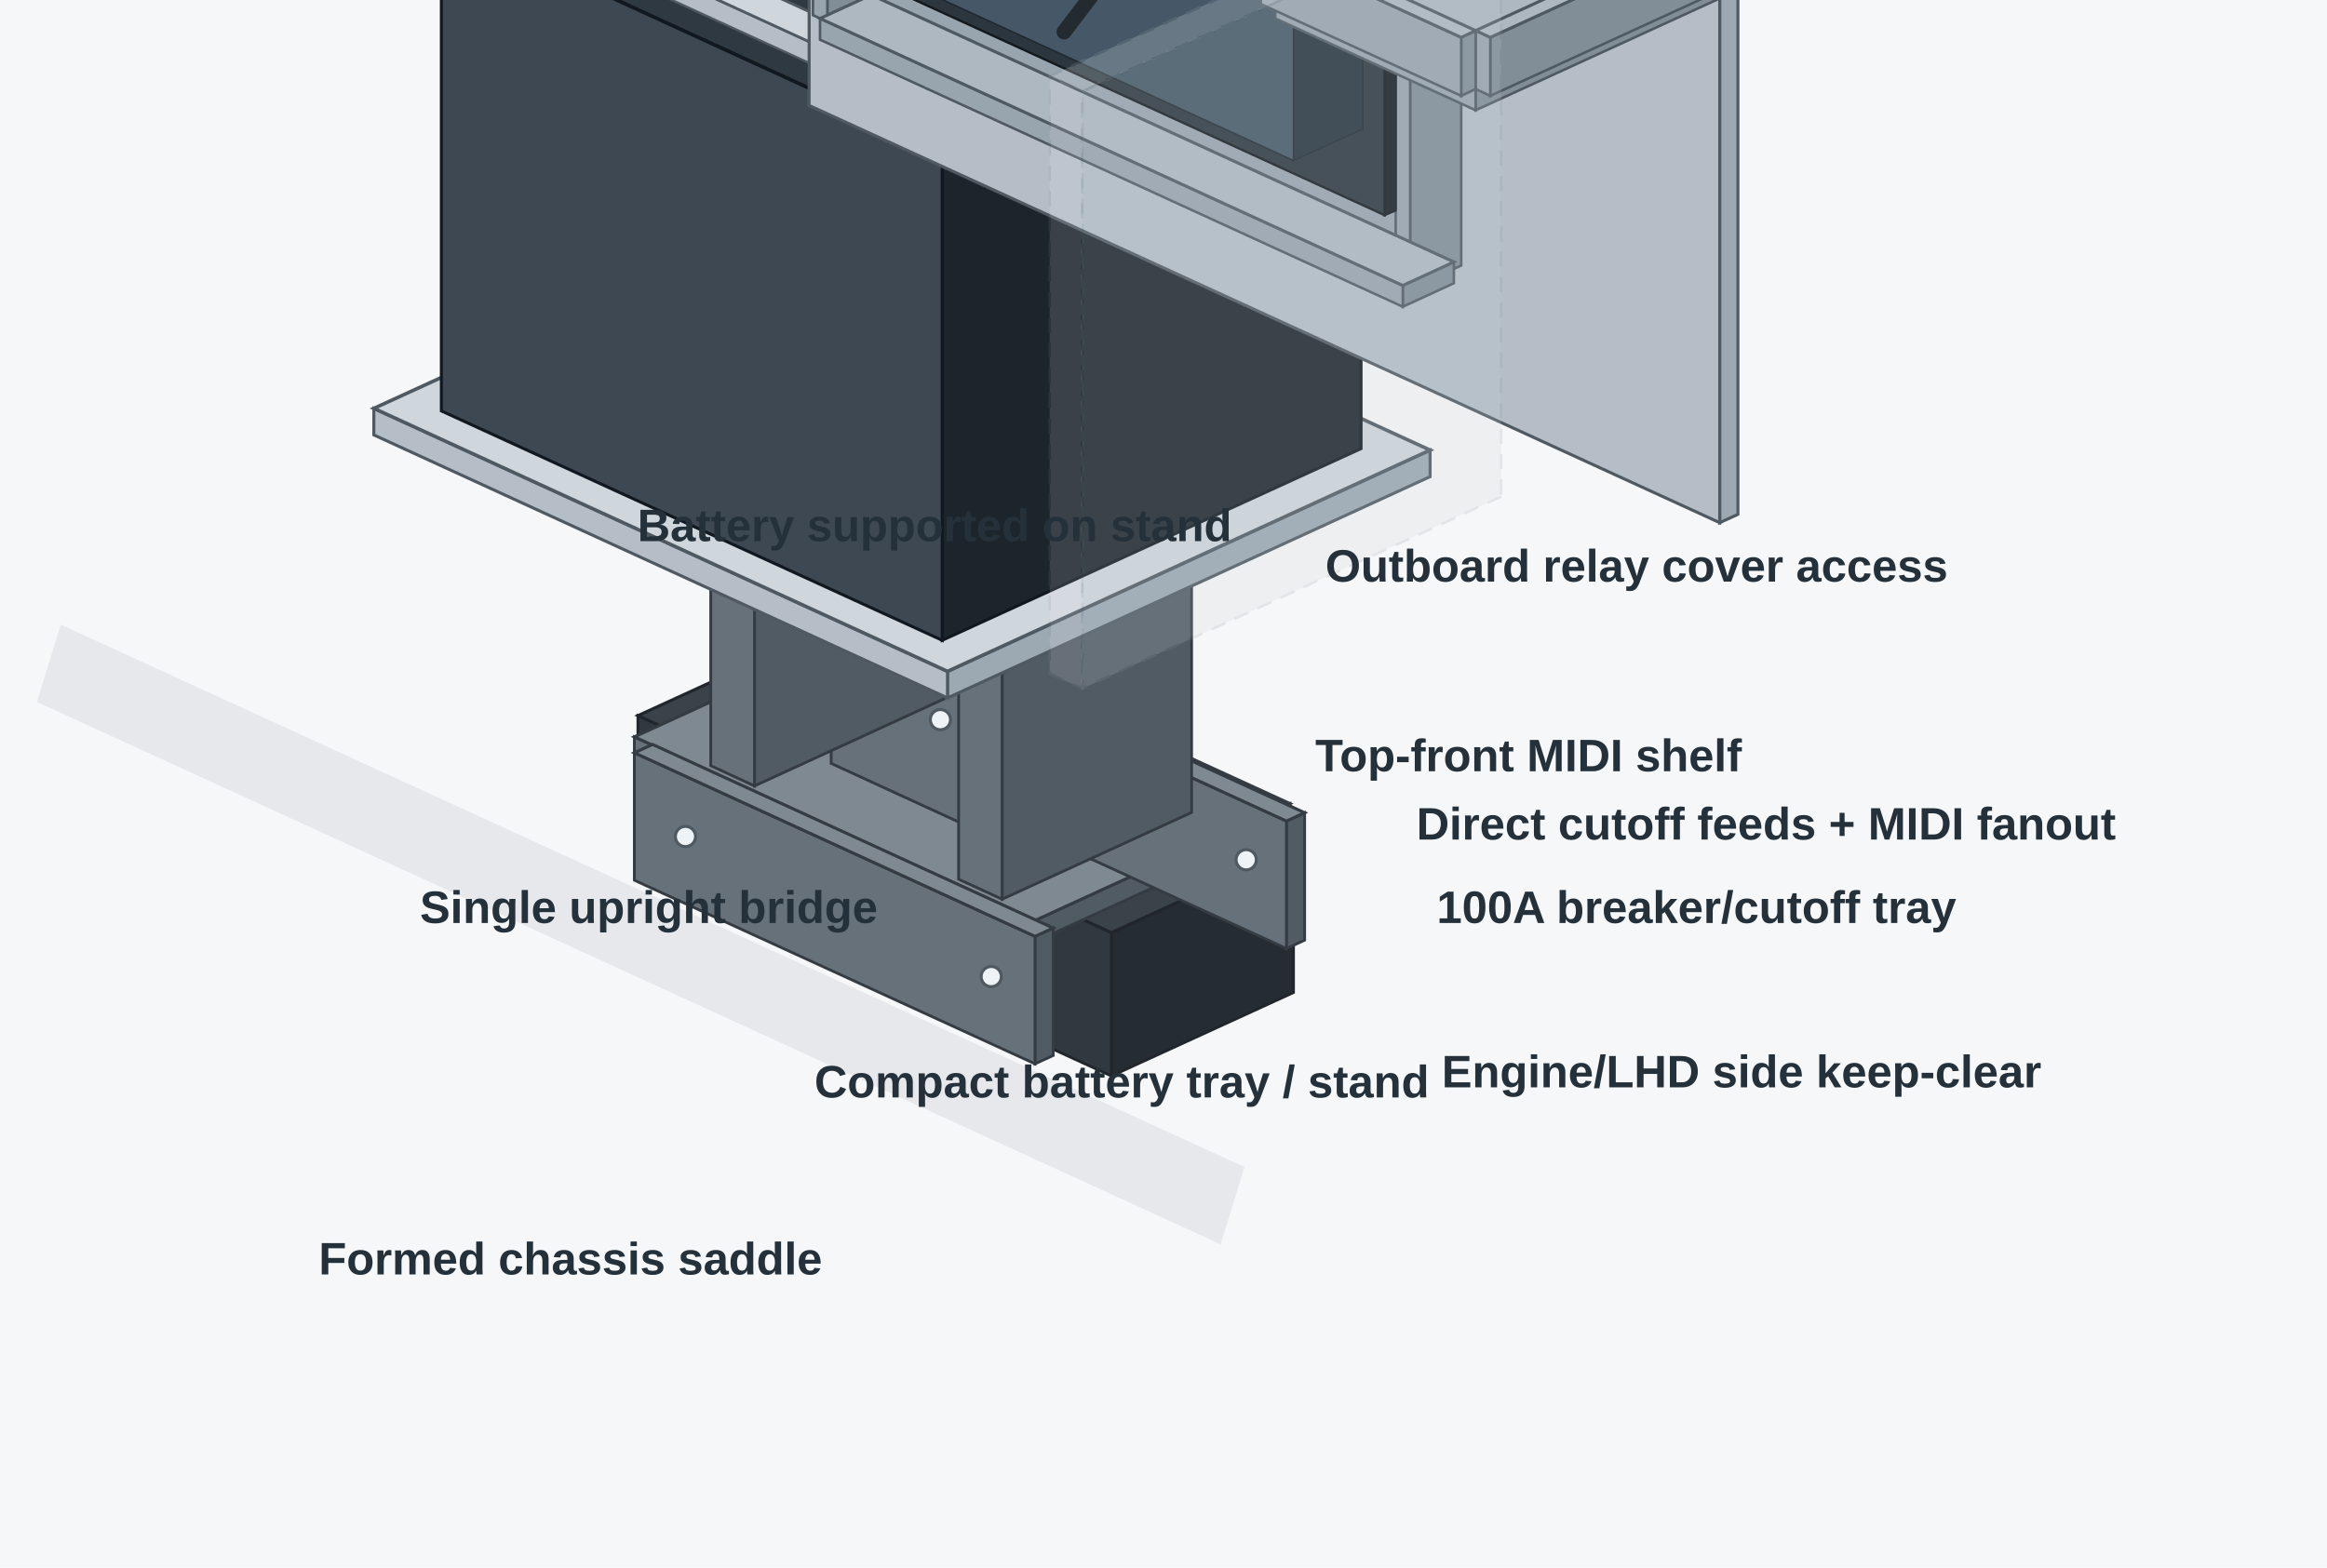
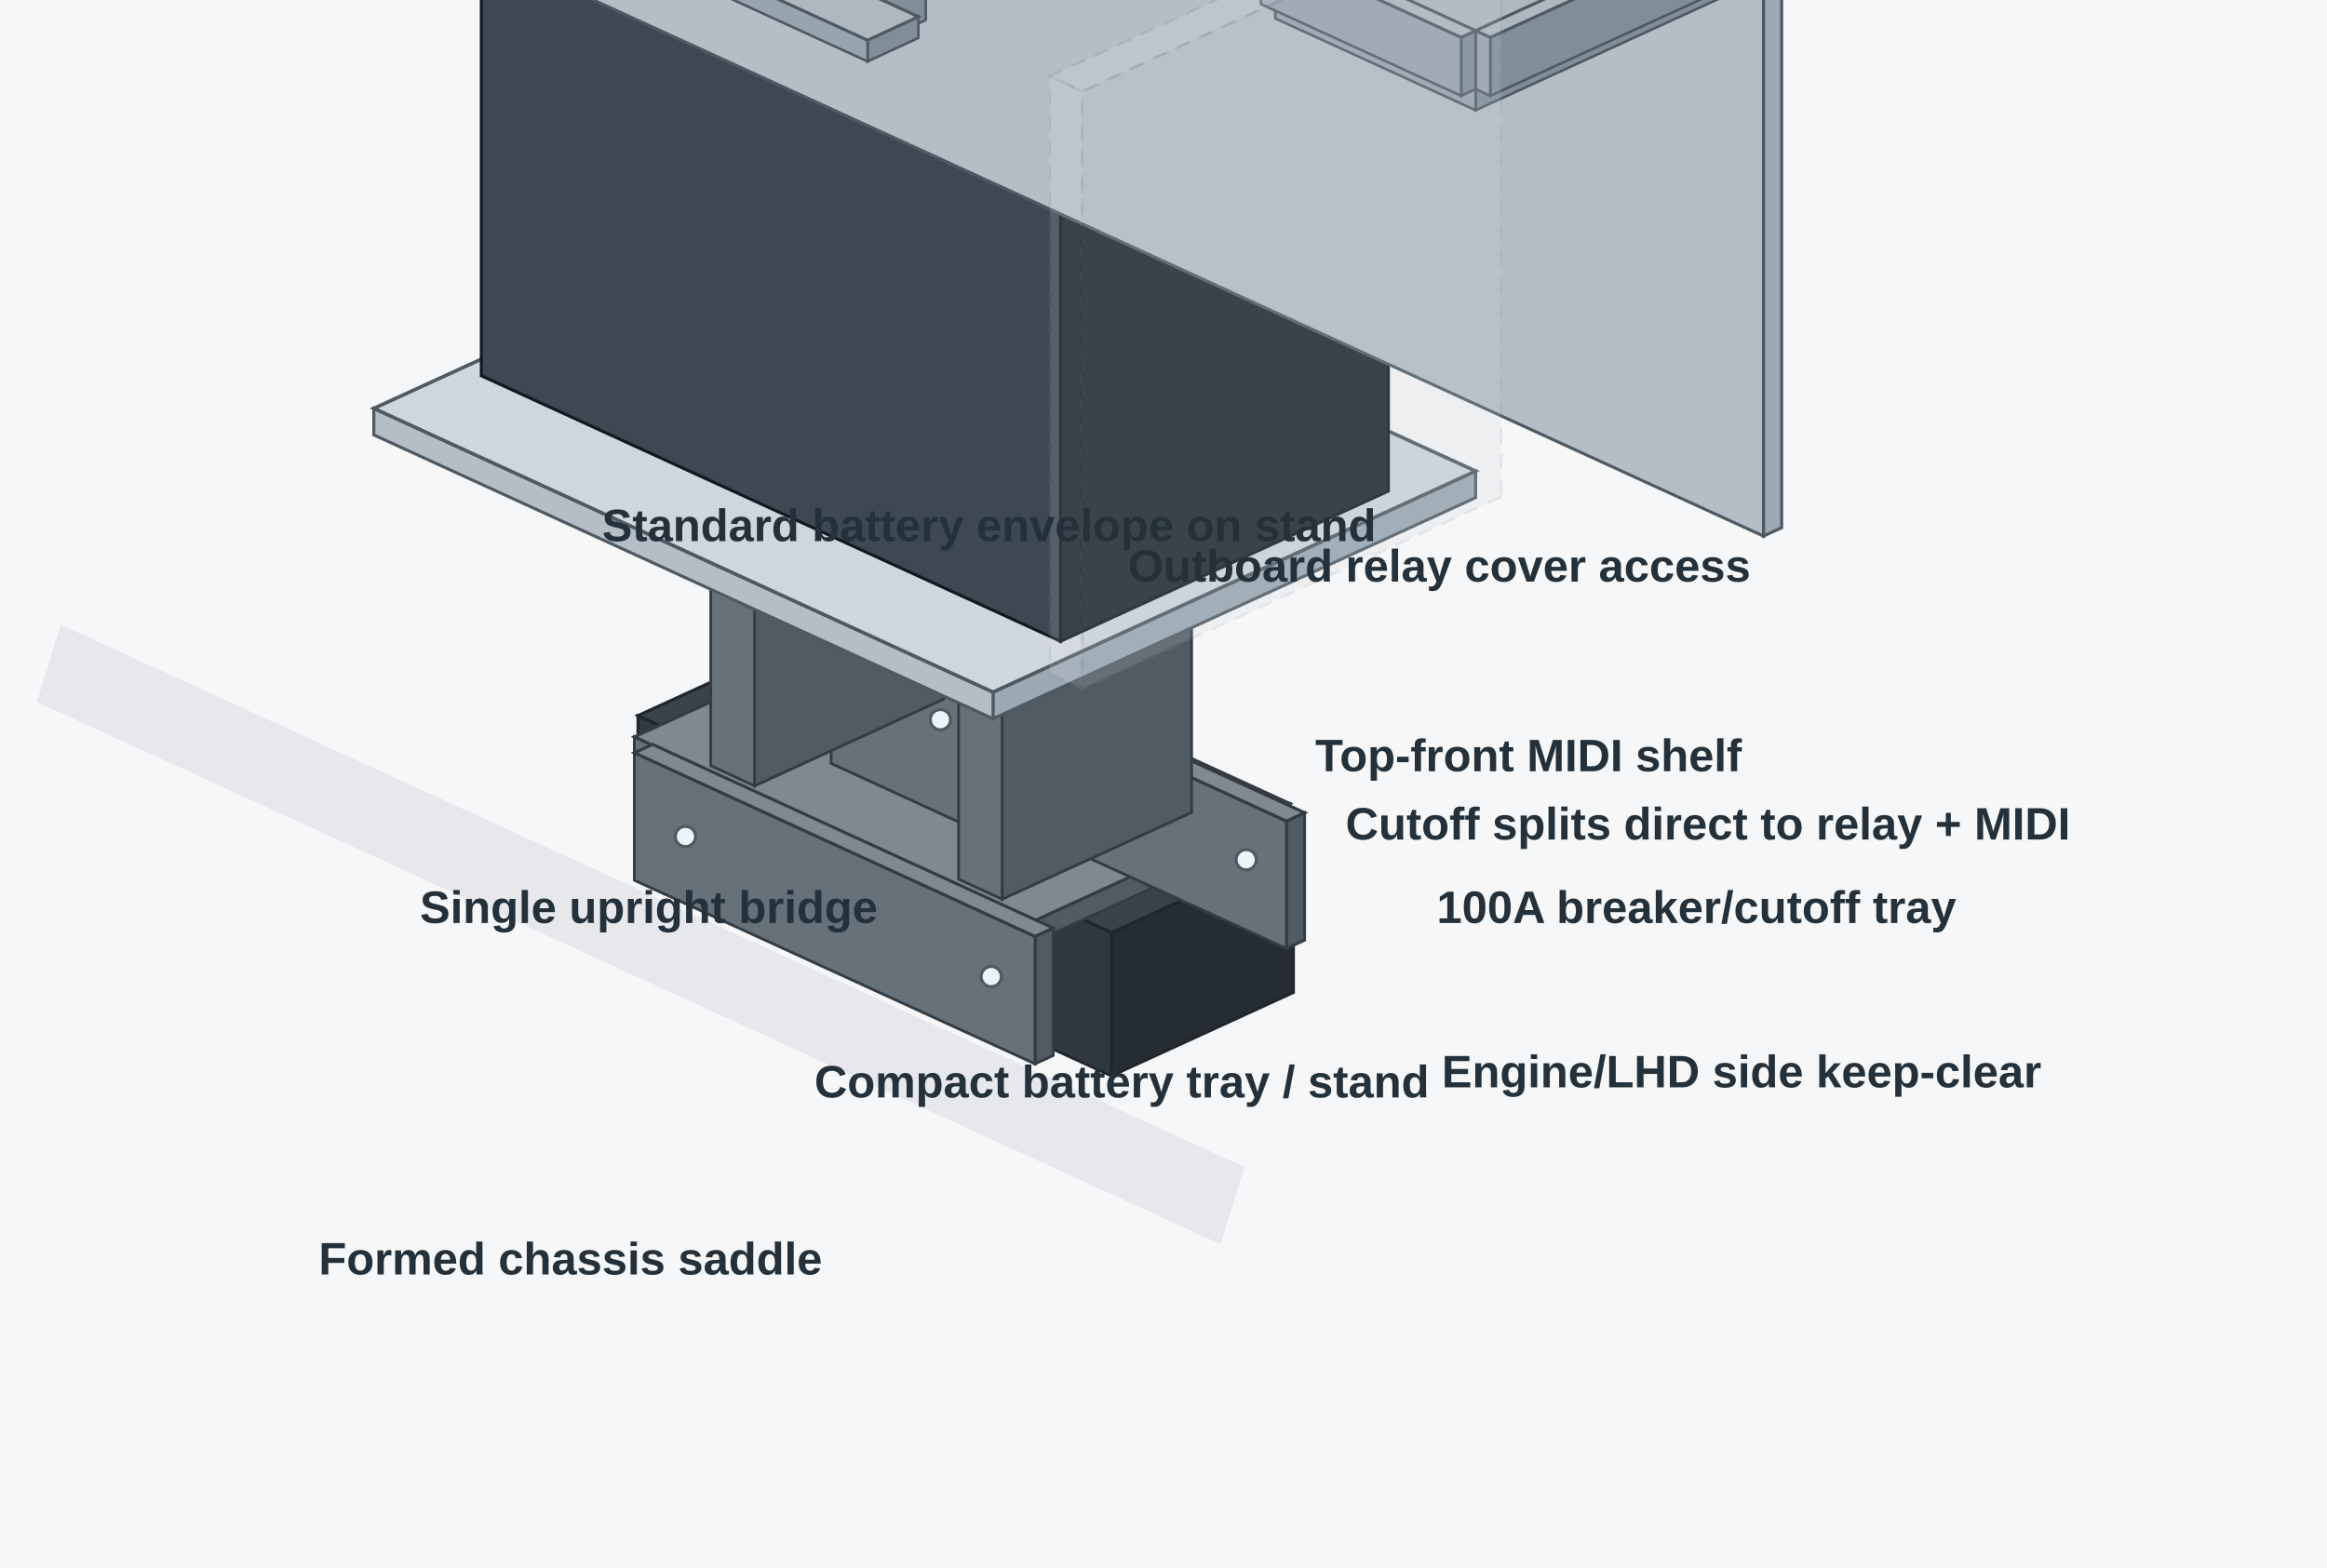
<svg xmlns="http://www.w3.org/2000/svg" width="920" height="620" viewBox="0 0 920 620" role="img" aria-labelledby="title desc">
  <style>
    .background { fill: #f6f7f8; }
    .shadow { fill: #d9dde2; opacity: 0.55; }
    .plate-top { fill: #cfd6dc; stroke: #4f5962; stroke-width: 1.4; }
    .plate-side { fill: #9ca8b2; stroke: #4f5962; stroke-width: 1.2; }
    .plate-front { fill: #b5bec7; stroke: #4f5962; stroke-width: 1.2; }
    .tab-top { fill: #7f8992; stroke: #343b42; stroke-width: 1.2; }
    .tab-side { fill: #515b64; stroke: #343b42; stroke-width: 1.1; }
    .tab-front { fill: #66717a; stroke: #343b42; stroke-width: 1.1; }
    .chassis-top { fill: #3b434a; stroke: #20262b; stroke-width: 1.2; }
    .chassis-side { fill: #252c32; stroke: #20262b; stroke-width: 1.1; }
    .chassis-front { fill: #303840; stroke: #20262b; stroke-width: 1.1; }
    .battery-top { fill: #2f3942; stroke: #111820; stroke-width: 1.4; }
    .battery-side { fill: #1d252c; stroke: #111820; stroke-width: 1.2; }
    .battery-front { fill: #3d4852; stroke: #111820; stroke-width: 1.2; }
    .hold-top { fill: #cfd6dc; stroke: #4f5962; stroke-width: 1.1; }
    .hold-side { fill: #98a4ae; stroke: #4f5962; stroke-width: 0.9; }
    .hold-front { fill: #b5bec7; stroke: #4f5962; stroke-width: 0.9; }
    .relay-tray-top { fill: #aeb8c1; stroke: #4f5962; stroke-width: 1.2; }
    .relay-tray-side { fill: #818d97; stroke: #4f5962; stroke-width: 1; }
    .relay-tray-front { fill: #98a4ae; stroke: #4f5962; stroke-width: 1; }
    .relay-fuse-top { fill: #384856; stroke: #1f2830; stroke-width: 0.8; }
    .relay-fuse-side { fill: #26323d; stroke: #1f2830; stroke-width: 0.6; }
    .relay-fuse-front { fill: #465867; stroke: #1f2830; stroke-width: 0.6; }
    .relay-fuse-top { fill: #384856; stroke: #1f2830; stroke-width: 0.8; }
    .relay-fuse-side { fill: #26323d; stroke: #1f2830; stroke-width: 0.6; }
    .relay-fuse-front { fill: #465867; stroke: #1f2830; stroke-width: 0.6; }
    .midi-plate-top { fill: #aeb8c1; stroke: #4f5962; stroke-width: 1.2; }
    .midi-plate-side { fill: #818d97; stroke: #4f5962; stroke-width: 1; }
    .midi-plate-front { fill: #98a4ae; stroke: #4f5962; stroke-width: 1; }
    .midi-board-top { fill: #1f2930; stroke: #14191d; stroke-width: 1; }
    .midi-board-side { fill: #161d22; stroke: #14191d; stroke-width: 0.9; }
    .midi-board-front { fill: #2b363e; stroke: #14191d; stroke-width: 0.9; }
    .fuse-top { fill: #b7302a; stroke: #6e1714; stroke-width: 0.8; }
    .fuse-side { fill: #84201b; stroke: #6e1714; stroke-width: 0.7; }
    .fuse-front { fill: #d14a43; stroke: #6e1714; stroke-width: 0.7; }
    .cutoff-base-top { fill: #aeb8c1; stroke: #4f5962; stroke-width: 1.2; }
    .cutoff-base-side { fill: #818d97; stroke: #4f5962; stroke-width: 1; }
    .cutoff-base-front { fill: #98a4ae; stroke: #4f5962; stroke-width: 1; }
    .keepout-top { fill: #d7dde2; stroke: #85909a; stroke-width: 1; stroke-dasharray: 6 4; opacity: 0.24; }
    .keepout-side { fill: #c2cbd2; stroke: #85909a; stroke-width: 1; stroke-dasharray: 6 4; opacity: 0.18; }
    .keepout-front { fill: #eef2f5; stroke: #85909a; stroke-width: 1; stroke-dasharray: 6 4; opacity: 0.14; }
    .breaker-body-top { fill: #111820; stroke: #05080a; stroke-width: 1.2; }
    .breaker-body-side { fill: #080c10; stroke: #05080a; stroke-width: 1; }
    .breaker-body-front { fill: #202a33; stroke: #05080a; stroke-width: 1; }
    .breaker-face-top { fill: #41515f; stroke: #1f2830; stroke-width: 1; }
    .breaker-face-side { fill: #26323d; stroke: #1f2830; stroke-width: 0.9; }
    .breaker-face-front { fill: #33424d; stroke: #1f2830; stroke-width: 0.9; }
    .breaker-lever-top { fill: #d12828; stroke: #871313; stroke-width: 1; }
    .breaker-lever-side { fill: #8f1717; stroke: #871313; stroke-width: 0.9; }
    .breaker-lever-front { fill: #c41d1d; stroke: #871313; stroke-width: 0.9; }
    .breaker-terminal { fill: #c4a35a; stroke: #6f5d2f; stroke-width: 1.1; }
    .positive-cable { fill: none; stroke: #c41d1d; stroke-width: 8; stroke-linejoin: round; stroke-linecap: round; }
    .relay-feed { fill: none; stroke: #a51515; stroke-width: 6; stroke-linejoin: round; stroke-linecap: round; }
    .branch-cable { fill: none; stroke: #242b30; stroke-width: 6; stroke-linejoin: round; stroke-linecap: round; }
    .slot-marker { fill: #eef3f7; stroke: #4f5962; stroke-width: 1.2; }
    .label { font: 600 18px Arial, sans-serif; fill: #24313a; }
  </style>
  <rect class="background" width="920" height="620" />
  <polygon class="shadow" points="24.0,247.0 492.0,461.5 482.6,492.1 14.6,277.6" />
  <polygon class="chassis-side" points="511.4,392.5 439.4,425.5 439.4,368.8 511.4,335.8" />
  <polygon class="chassis-front" points="252.2,339.7 439.4,425.5 439.4,368.8 252.2,283.0" />
  <polygon class="chassis-top" points="324.2,250.0 511.4,335.8 439.4,368.8 252.2,283.0" />
  <polygon class="tab-side" points="510.0,326.2 409.2,372.4 409.2,364.0 510.0,317.8" />
  <polygon class="tab-front" points="250.8,299.8 409.2,372.4 409.2,364.0 250.8,291.4" />
  <polygon class="tab-top" points="351.6,245.2 510.0,317.8 409.2,364.0 250.8,291.4" />
  <polygon class="tab-side" points="515.8,371.8 508.6,375.1 508.6,324.7 515.8,321.4" />
  <polygon class="tab-front" points="350.2,302.5 508.6,375.1 508.6,324.7 350.2,252.1" />
  <polygon class="tab-top" points="357.4,248.8 515.8,321.4 508.6,324.7 350.2,252.1" />
  <polygon class="tab-side" points="416.4,417.4 409.2,420.7 409.2,370.3 416.4,367.0" />
  <polygon class="tab-front" points="250.8,348.1 409.2,420.7 409.2,370.3 250.8,297.7" />
  <polygon class="tab-top" points="258.0,294.4 416.4,367.0 409.2,370.3 250.8,297.7" />
  <polygon class="tab-side" points="438.0,305.9 387.6,329.0 387.6,232.4 438.0,209.3" />
  <polygon class="tab-front" points="328.6,301.9 387.6,329.0 387.6,232.4 328.6,205.3" />
  <polygon class="tab-top" points="379.0,182.2 438.0,209.3 387.6,232.4 328.6,205.3" />
  <polygon class="tab-side" points="373.2,276.4 298.3,310.8 298.3,193.2 373.2,158.8" />
  <polygon class="tab-front" points="281.0,302.8 298.3,310.8 298.3,193.2 281.0,185.2" />
  <polygon class="tab-top" points="355.9,150.9 373.2,158.8 298.3,193.2 281.0,185.2" />
  <polygon class="tab-side" points="471.1,321.3 396.2,355.6 396.2,238.0 471.1,203.7" />
  <polygon class="tab-front" points="379.0,347.7 396.2,355.6 396.2,238.0 379.0,230.1" />
  <polygon class="tab-top" points="453.8,195.8 471.1,203.7 396.2,238.0 379.0,230.1" />
-   <polygon class="plate-side" points="565.4,188.5 374.6,276.0 374.6,265.5 565.4,178.0" />
-   <polygon class="plate-front" points="147.8,172.0 374.6,276.0 374.6,265.5 147.8,161.5" />
-   <polygon class="plate-top" points="338.6,74.1 565.4,178.0 374.6,265.5 147.8,161.5" />
-   <polygon class="battery-side" points="538.1,177.4 372.5,253.2 372.5,59.0 538.1,-16.9" />
-   <polygon class="battery-front" points="174.5,162.5 372.5,253.2 372.5,59.0 174.5,-31.8" />
-   <polygon class="battery-top" points="340.1,-107.7 538.1,-16.9 372.5,59.0 174.5,-31.8" />
-   <polygon class="hold-side" points="552.5,-9.7 539.5,-3.8 539.5,-12.2 552.5,-18.1" />
-   <polygon class="hold-front" points="312.7,-107.7 539.5,-3.8 539.5,-12.2 312.7,-116.1" />
-   <polygon class="hold-top" points="325.7,-122.1 552.5,-18.1 539.5,-12.2 312.7,-116.1" />
-   <polygon class="hold-side" points="411.4,54.9 398.4,60.9 398.4,52.5 411.4,46.5" />
-   <polygon class="hold-front" points="171.6,-43.1 398.4,60.9 398.4,52.5 171.6,-51.5" />
-   <polygon class="hold-top" points="184.6,-57.4 411.4,46.5 398.4,52.5 171.6,-51.5" />
-   <polygon class="plate-side" points="687.1,203.4 679.9,206.7 679.9,-92.5 687.1,-95.8" />
-   <polygon class="plate-front" points="319.9,41.7 679.9,206.7 679.9,-92.5 319.9,-257.5" />
-   <polygon class="plate-top" points="327.1,-260.8 687.1,-95.8 679.9,-92.5 319.9,-257.5" />
-   <polygon class="relay-tray-side" points="564.7,108.3 559.0,110.9 559.0,-120.1 564.7,-122.7" />
-   <polygon class="relay-tray-front" points="328.6,5.3 559.0,110.9 559.0,-120.1 328.6,-225.7" />
-   <polygon class="relay-tray-top" points="334.3,-228.3 564.7,-122.7 559.0,-120.1 328.6,-225.7" />
-   <polygon class="relay-tray-side" points="347.3,-0.6 327.1,8.6 327.1,-222.4 347.3,-231.6" />
-   <polygon class="relay-tray-front" points="321.4,6.0 327.1,8.6 327.1,-222.4 321.4,-225.0" />
-   <polygon class="relay-tray-top" points="341.5,-234.3 347.3,-231.6 327.1,-222.4 321.4,-225.0" />
-   <polygon class="relay-tray-side" points="577.7,105.0 557.5,114.2 557.5,-116.8 577.7,-126.0" />
-   <polygon class="relay-tray-front" points="551.8,111.6 557.5,114.2 557.5,-116.8 551.8,-119.4" />
-   <polygon class="relay-tray-top" points="571.9,-128.7 577.7,-126.0 557.5,-116.8 551.8,-119.4" />
-   <polygon class="relay-tray-side" points="574.8,112.0 554.6,121.3 554.6,112.9 574.8,103.6" />
-   <polygon class="relay-tray-front" points="324.2,15.7 554.6,121.3 554.6,112.9 324.2,7.3" />
-   <polygon class="relay-tray-top" points="344.4,-2.0 574.8,103.6 554.6,112.9 324.2,7.3" />
-   <polygon class="relay-tray-side" points="574.8,-127.4 554.6,-118.1 554.6,-126.5 574.8,-135.8" />
-   <polygon class="relay-tray-front" points="324.2,-223.7 554.6,-118.1 554.6,-126.5 324.2,-232.1" />
-   <polygon class="relay-tray-top" points="344.4,-241.4 574.8,-135.8 554.6,-126.5 324.2,-232.1" />
-   <polygon class="midi-board-side" points="551.8,83.2 547.4,85.1 547.4,-109.1 551.8,-111.1" />
-   <polygon class="midi-board-front" points="345.8,-7.3 547.4,85.1 547.4,-109.1 345.8,-201.5" />
-   <polygon class="midi-board-top" points="350.2,-203.5 551.8,-111.1 547.4,-109.1 345.8,-201.5" />
-   <polygon class="relay-fuse-side" points="538.8,51.0 511.4,63.5 511.4,-67.7 538.8,-80.3" />
-   <polygon class="relay-fuse-front" points="324.2,-22.3 511.4,63.5 511.4,-67.7 324.2,-153.5" />
-   <polygon class="relay-fuse-top" points="351.6,-166.1 538.8,-80.3 511.4,-67.7 324.2,-153.5" />
+   <polygon class="plate-side" points="583.4,196.8 392.6,284.2 392.6,273.7 583.4,186.3" />
+   <polygon class="plate-front" points="147.8,172.0 392.6,284.2 392.6,273.7 147.8,161.5" />
+   <polygon class="plate-top" points="338.6,74.1 583.4,186.3 392.6,273.7 147.8,161.5" />
+   <polygon class="battery-side" points="548.9,194.2 419.3,253.6 419.3,12.1 548.9,-47.3" />
+   <polygon class="battery-front" points="190.3,148.6 419.3,253.6 419.3,12.1 190.3,-92.9" />
+   <polygon class="battery-top" points="319.9,-152.3 548.9,-47.3 419.3,12.1 190.3,-92.9" />
+   <polygon class="hold-side" points="564.7,-53.0 551.8,-47.0 551.8,-55.4 564.7,-61.4" />
+   <polygon class="hold-front" points="307.0,-159.2 551.8,-47.0 551.8,-55.4 307.0,-167.6" />
+   <polygon class="hold-top" points="319.9,-173.6 564.7,-61.4 551.8,-55.4 307.0,-167.6" />
+   <polygon class="hold-side" points="435.1,6.4 422.2,12.4 422.2,4.0 435.1,-2.0" />
+   <polygon class="hold-front" points="177.4,-99.8 422.2,12.4 422.2,4.0 177.4,-108.2" />
+   <polygon class="hold-top" points="190.3,-114.2 435.1,-2.0 422.2,4.0 177.4,-108.2" />
+   <polygon class="plate-side" points="704.4,208.7 697.2,212.0 697.2,-113.5 704.4,-116.8" />
+   <polygon class="plate-front" points="222.0,-5.8 697.2,212.0 697.2,-113.5 222.0,-331.3" />
+   <polygon class="plate-top" points="229.2,-334.6 704.4,-116.8 697.2,-113.5 222.0,-331.3" />
+   <polygon class="relay-tray-side" points="353.0,11.2 347.3,13.9 347.3,-217.1 353.0,-219.8" />
+   <polygon class="relay-tray-front" points="116.9,-91.7 347.3,13.9 347.3,-217.1 116.9,-322.7" />
+   <polygon class="relay-tray-top" points="122.6,-325.4 353.0,-219.8 347.3,-217.1 116.9,-322.7" />
+   <polygon class="relay-tray-side" points="135.6,-97.7 115.4,-88.4 115.4,-319.4 135.6,-328.7" />
+   <polygon class="relay-tray-front" points="109.7,-91.1 115.4,-88.4 115.4,-319.4 109.7,-322.1" />
+   <polygon class="relay-tray-top" points="129.8,-331.3 135.6,-328.7 115.4,-319.4 109.7,-322.1" />
+   <polygon class="relay-tray-side" points="366.0,7.9 345.8,17.2 345.8,-213.8 366.0,-223.1" />
+   <polygon class="relay-tray-front" points="340.1,14.5 345.8,17.2 345.8,-213.8 340.1,-216.5" />
+   <polygon class="relay-tray-top" points="360.2,-225.7 366.0,-223.1 345.8,-213.8 340.1,-216.5" />
+   <polygon class="relay-tray-side" points="363.1,15.0 343.0,24.3 343.0,15.9 363.1,6.6" />
+   <polygon class="relay-tray-front" points="112.6,-81.3 343.0,24.3 343.0,15.9 112.6,-89.7" />
+   <polygon class="relay-tray-top" points="132.7,-99.0 363.1,6.6 343.0,15.9 112.6,-89.7" />
+   <polygon class="relay-tray-side" points="363.1,-224.4 343.0,-215.1 343.0,-223.5 363.1,-232.8" />
+   <polygon class="relay-tray-front" points="112.6,-320.7 343.0,-215.1 343.0,-223.5 112.6,-329.1" />
+   <polygon class="relay-tray-top" points="132.7,-338.4 363.1,-232.8 343.0,-223.5 112.6,-329.1" />
+   <polygon class="midi-board-side" points="340.1,-13.9 335.8,-11.9 335.8,-206.1 340.1,-208.1" />
+   <polygon class="midi-board-front" points="134.2,-104.3 335.8,-11.9 335.8,-206.1 134.2,-298.5" />
+   <polygon class="midi-board-top" points="138.5,-300.5 340.1,-208.1 335.8,-206.1 134.2,-298.5" />
+   <polygon class="relay-fuse-side" points="327.1,-46.0 299.8,-33.5 299.8,-164.7 327.1,-177.3" />
+   <polygon class="relay-fuse-front" points="112.6,-119.3 299.8,-33.5 299.8,-164.7 112.6,-250.5" />
+   <polygon class="relay-fuse-top" points="139.9,-263.1 327.1,-177.3 299.8,-164.7 112.6,-250.5" />
  <polygon class="midi-plate-side" points="688.6,-20.4 580.6,29.1 580.6,20.7 688.6,-28.8" />
  <polygon class="midi-plate-front" points="443.8,-33.6 580.6,29.1 580.6,20.7 443.8,-42.0" />
  <polygon class="midi-plate-top" points="551.8,-91.5 688.6,-28.8 580.6,20.7 443.8,-42.0" />
  <polygon class="midi-board-side" points="651.8,-34.8 590.6,-6.7 590.6,-17.2 651.8,-45.2" />
  <polygon class="midi-board-front" points="489.8,-52.9 590.6,-6.7 590.6,-17.2 489.8,-63.4" />
  <polygon class="midi-board-top" points="551.0,-91.5 651.8,-45.2 590.6,-17.2 489.8,-63.4" />
  <polygon class="fuse-side" points="551.8,-80.3 512.9,-62.4 512.9,-79.2 551.8,-97.1" />
  <polygon class="fuse-front" points="499.9,-68.4 512.9,-62.4 512.9,-79.2 499.9,-85.2" />
  <polygon class="fuse-top" points="538.8,-103.0 551.8,-97.1 512.9,-79.2 499.9,-85.2" />
  <polygon class="fuse-side" points="569.0,-72.3 530.2,-54.5 530.2,-71.3 569.0,-89.1" />
  <polygon class="fuse-front" points="517.2,-60.5 530.2,-54.5 530.2,-71.3 517.2,-77.3" />
  <polygon class="fuse-top" points="556.1,-95.1 569.0,-89.1 530.2,-71.3 517.2,-77.3" />
  <polygon class="fuse-side" points="586.3,-64.4 547.4,-46.6 547.4,-63.4 586.3,-81.2" />
  <polygon class="fuse-front" points="534.5,-52.5 547.4,-46.6 547.4,-63.4 534.5,-69.3" />
  <polygon class="fuse-top" points="573.4,-87.2 586.3,-81.2 547.4,-63.4 534.5,-69.3" />
  <polygon class="fuse-side" points="603.6,-56.5 564.7,-38.7 564.7,-55.5 603.6,-73.3" />
  <polygon class="fuse-front" points="551.8,-44.6 564.7,-38.7 564.7,-55.5 551.8,-61.4" />
  <polygon class="fuse-top" points="590.6,-79.2 603.6,-73.3 564.7,-55.5 551.8,-61.4" />
  <polygon class="fuse-side" points="620.9,-48.6 582.0,-30.8 582.0,-47.6 620.9,-65.4" />
  <polygon class="fuse-front" points="569.0,-36.7 582.0,-30.8 582.0,-47.6 569.0,-53.5" />
  <polygon class="fuse-top" points="607.9,-71.3 620.9,-65.4 582.0,-47.6 569.0,-53.5" />
  <polygon class="breaker-terminal" points="644.6,-79.3 636.0,-75.3 636.0,-83.7 644.6,-87.7" />
  <polygon class="breaker-terminal" points="541.0,-118.9 636.0,-75.3 636.0,-83.7 541.0,-127.3" />
  <polygon class="breaker-terminal" points="549.6,-131.2 644.6,-87.7 636.0,-83.7 541.0,-127.3" />
  <polygon class="breaker-lever-side" points="602.2,-42.0 592.1,-37.4 592.1,-47.9 602.2,-52.5" />
  <polygon class="breaker-lever-front" points="484.1,-86.9 592.1,-37.4 592.1,-47.9 484.1,-97.4" />
  <polygon class="breaker-lever-top" points="494.2,-102.0 602.2,-52.5 592.1,-47.9 484.1,-97.4" />
  <polygon class="cutoff-base-side" points="705.8,-12.5 583.4,43.6 583.4,35.2 705.8,-20.9" />
  <polygon class="cutoff-base-front" points="504.2,7.3 583.4,43.6 583.4,35.2 504.2,-1.1" />
  <polygon class="cutoff-base-top" points="626.6,-57.2 705.8,-20.9 583.4,35.2 504.2,-1.1" />
  <polygon class="cutoff-base-side" points="629.5,-55.8 507.1,0.3 507.1,-22.8 629.5,-78.9" />
  <polygon class="cutoff-base-front" points="501.4,-2.4 507.1,0.3 507.1,-22.8 501.4,-25.5" />
  <polygon class="cutoff-base-top" points="623.8,-81.6 629.5,-78.9 507.1,-22.8 501.4,-25.5" />
  <polygon class="cutoff-base-side" points="711.6,-18.2 589.2,37.9 589.2,14.8 711.6,-41.3" />
  <polygon class="cutoff-base-front" points="583.4,35.2 589.2,37.9 589.2,14.8 583.4,12.1" />
  <polygon class="cutoff-base-top" points="705.8,-44.0 711.6,-41.3 589.2,14.8 583.4,12.1" />
  <polygon class="cutoff-base-side" points="708.7,-22.2 703.0,-19.5 703.0,-42.6 708.7,-45.3" />
  <polygon class="cutoff-base-front" points="623.8,-55.8 703.0,-19.5 703.0,-42.6 623.8,-78.9" />
  <polygon class="cutoff-base-top" points="629.5,-81.6 708.7,-45.3 703.0,-42.6 623.8,-78.9" />
  <polygon class="cutoff-base-side" points="583.4,35.2 577.7,37.9 577.7,14.8 583.4,12.1" />
  <polygon class="cutoff-base-front" points="498.5,1.6 577.7,37.9 577.7,14.8 498.5,-21.5" />
  <polygon class="cutoff-base-top" points="504.2,-24.2 583.4,12.1 577.7,14.8 498.5,-21.5" />
  <polygon class="keepout-side" points="593.5,196.4 427.9,272.3 427.9,36.1 593.5,-39.9" />
  <polygon class="keepout-front" points="415.0,266.4 427.9,272.3 427.9,36.1 415.0,30.1" />
  <polygon class="keepout-top" points="580.6,-45.8 593.5,-39.9 427.9,36.1 415.0,30.1" />
  <polygon class="breaker-body-side" points="655.4,-21.7 615.1,-3.2 615.1,-32.6 655.4,-51.1" />
  <polygon class="breaker-body-front" points="556.1,-30.3 615.1,-3.2 615.1,-32.6 556.1,-59.7" />
  <polygon class="breaker-body-top" points="596.4,-78.2 655.4,-51.1 615.1,-32.6 556.1,-59.7" />
  <polygon class="breaker-face-side" points="647.5,-50.8 615.8,-36.2 615.8,-42.6 647.5,-57.1" />
  <polygon class="breaker-face-front" points="564.0,-60.0 615.8,-36.2 615.8,-42.6 564.0,-66.3" />
  <polygon class="breaker-face-top" points="595.7,-80.8 647.5,-57.1 615.8,-42.6 564.0,-66.3" />
  <polygon class="breaker-lever-side" points="621.6,-60.5 614.4,-57.2 614.4,-63.5 621.6,-66.8" />
  <polygon class="breaker-lever-front" points="581.3,-72.4 614.4,-57.2 614.4,-63.5 581.3,-78.7" />
  <polygon class="breaker-lever-top" points="588.5,-82.0 621.6,-66.8 614.4,-63.5 581.3,-78.7" />
  <circle class="breaker-terminal" cx="597.8" cy="-78.0" r="5" />
  <circle class="breaker-terminal" cx="619.4" cy="-52.2" r="5" />
  <polyline class="positive-cable" points="450.2,-57.6 584.9,-60.5 597.8,-78.0" />
  <polyline class="relay-feed" points="619.4,-52.2 597.8,-94.4 554.6,-97.9" />
-   <polyline class="relay-feed" points="619.4,-52.2 488.4,-117.3 417.8,-129.6" />
-   <polyline class="branch-cable" points="417.8,-129.6 451.0,-27.3 420.7,12.6" />
+   <polyline class="relay-feed" points="619.4,-52.2 419.3,-149.0 196.1,-231.2" />
+   <polyline class="branch-cable" points="196.1,-231.2 174.5,-154.1 147.1,-112.8" />
  <polygon class="keepout-side" points="664.1,-60.9 639.6,-49.7 639.6,-60.2 664.1,-71.4" />
  <polygon class="keepout-front" points="344.4,-185.0 639.6,-49.7 639.6,-60.2 344.4,-195.5" />
  <polygon class="keepout-top" points="368.9,-206.7 664.1,-71.4 639.6,-60.2 344.4,-195.5" />
  <circle class="slot-marker" cx="371.8" cy="284.6" r="4" />
  <circle class="slot-marker" cx="492.7" cy="340.0" r="4" />
  <circle class="slot-marker" cx="271.0" cy="330.8" r="4" />
  <circle class="slot-marker" cx="391.9" cy="386.2" r="4" />
  <text class="label" x="126" y="504">Formed chassis saddle</text>
  <text class="label" x="166" y="365">Single upright bridge</text>
  <text class="label" x="322" y="434">Compact battery tray / stand</text>
-   <text class="label" x="252" y="214">Battery supported on stand</text>
-   <text class="label" x="524" y="230">Outboard relay cover access</text>
+   <text class="label" x="238" y="214">Standard battery envelope on stand</text>
+   <text class="label" x="446" y="230">Outboard relay cover access</text>
  <text class="label" x="520" y="305">Top-front MIDI shelf</text>
  <text class="label" x="568" y="365">100A breaker/cutoff tray</text>
-   <text class="label" x="560" y="332">Direct cutoff feeds + MIDI fanout</text>
+   <text class="label" x="532" y="332">Cutoff splits direct to relay + MIDI</text>
  <text class="label" x="570" y="430">Engine/LHD side keep-clear</text>
</svg>
